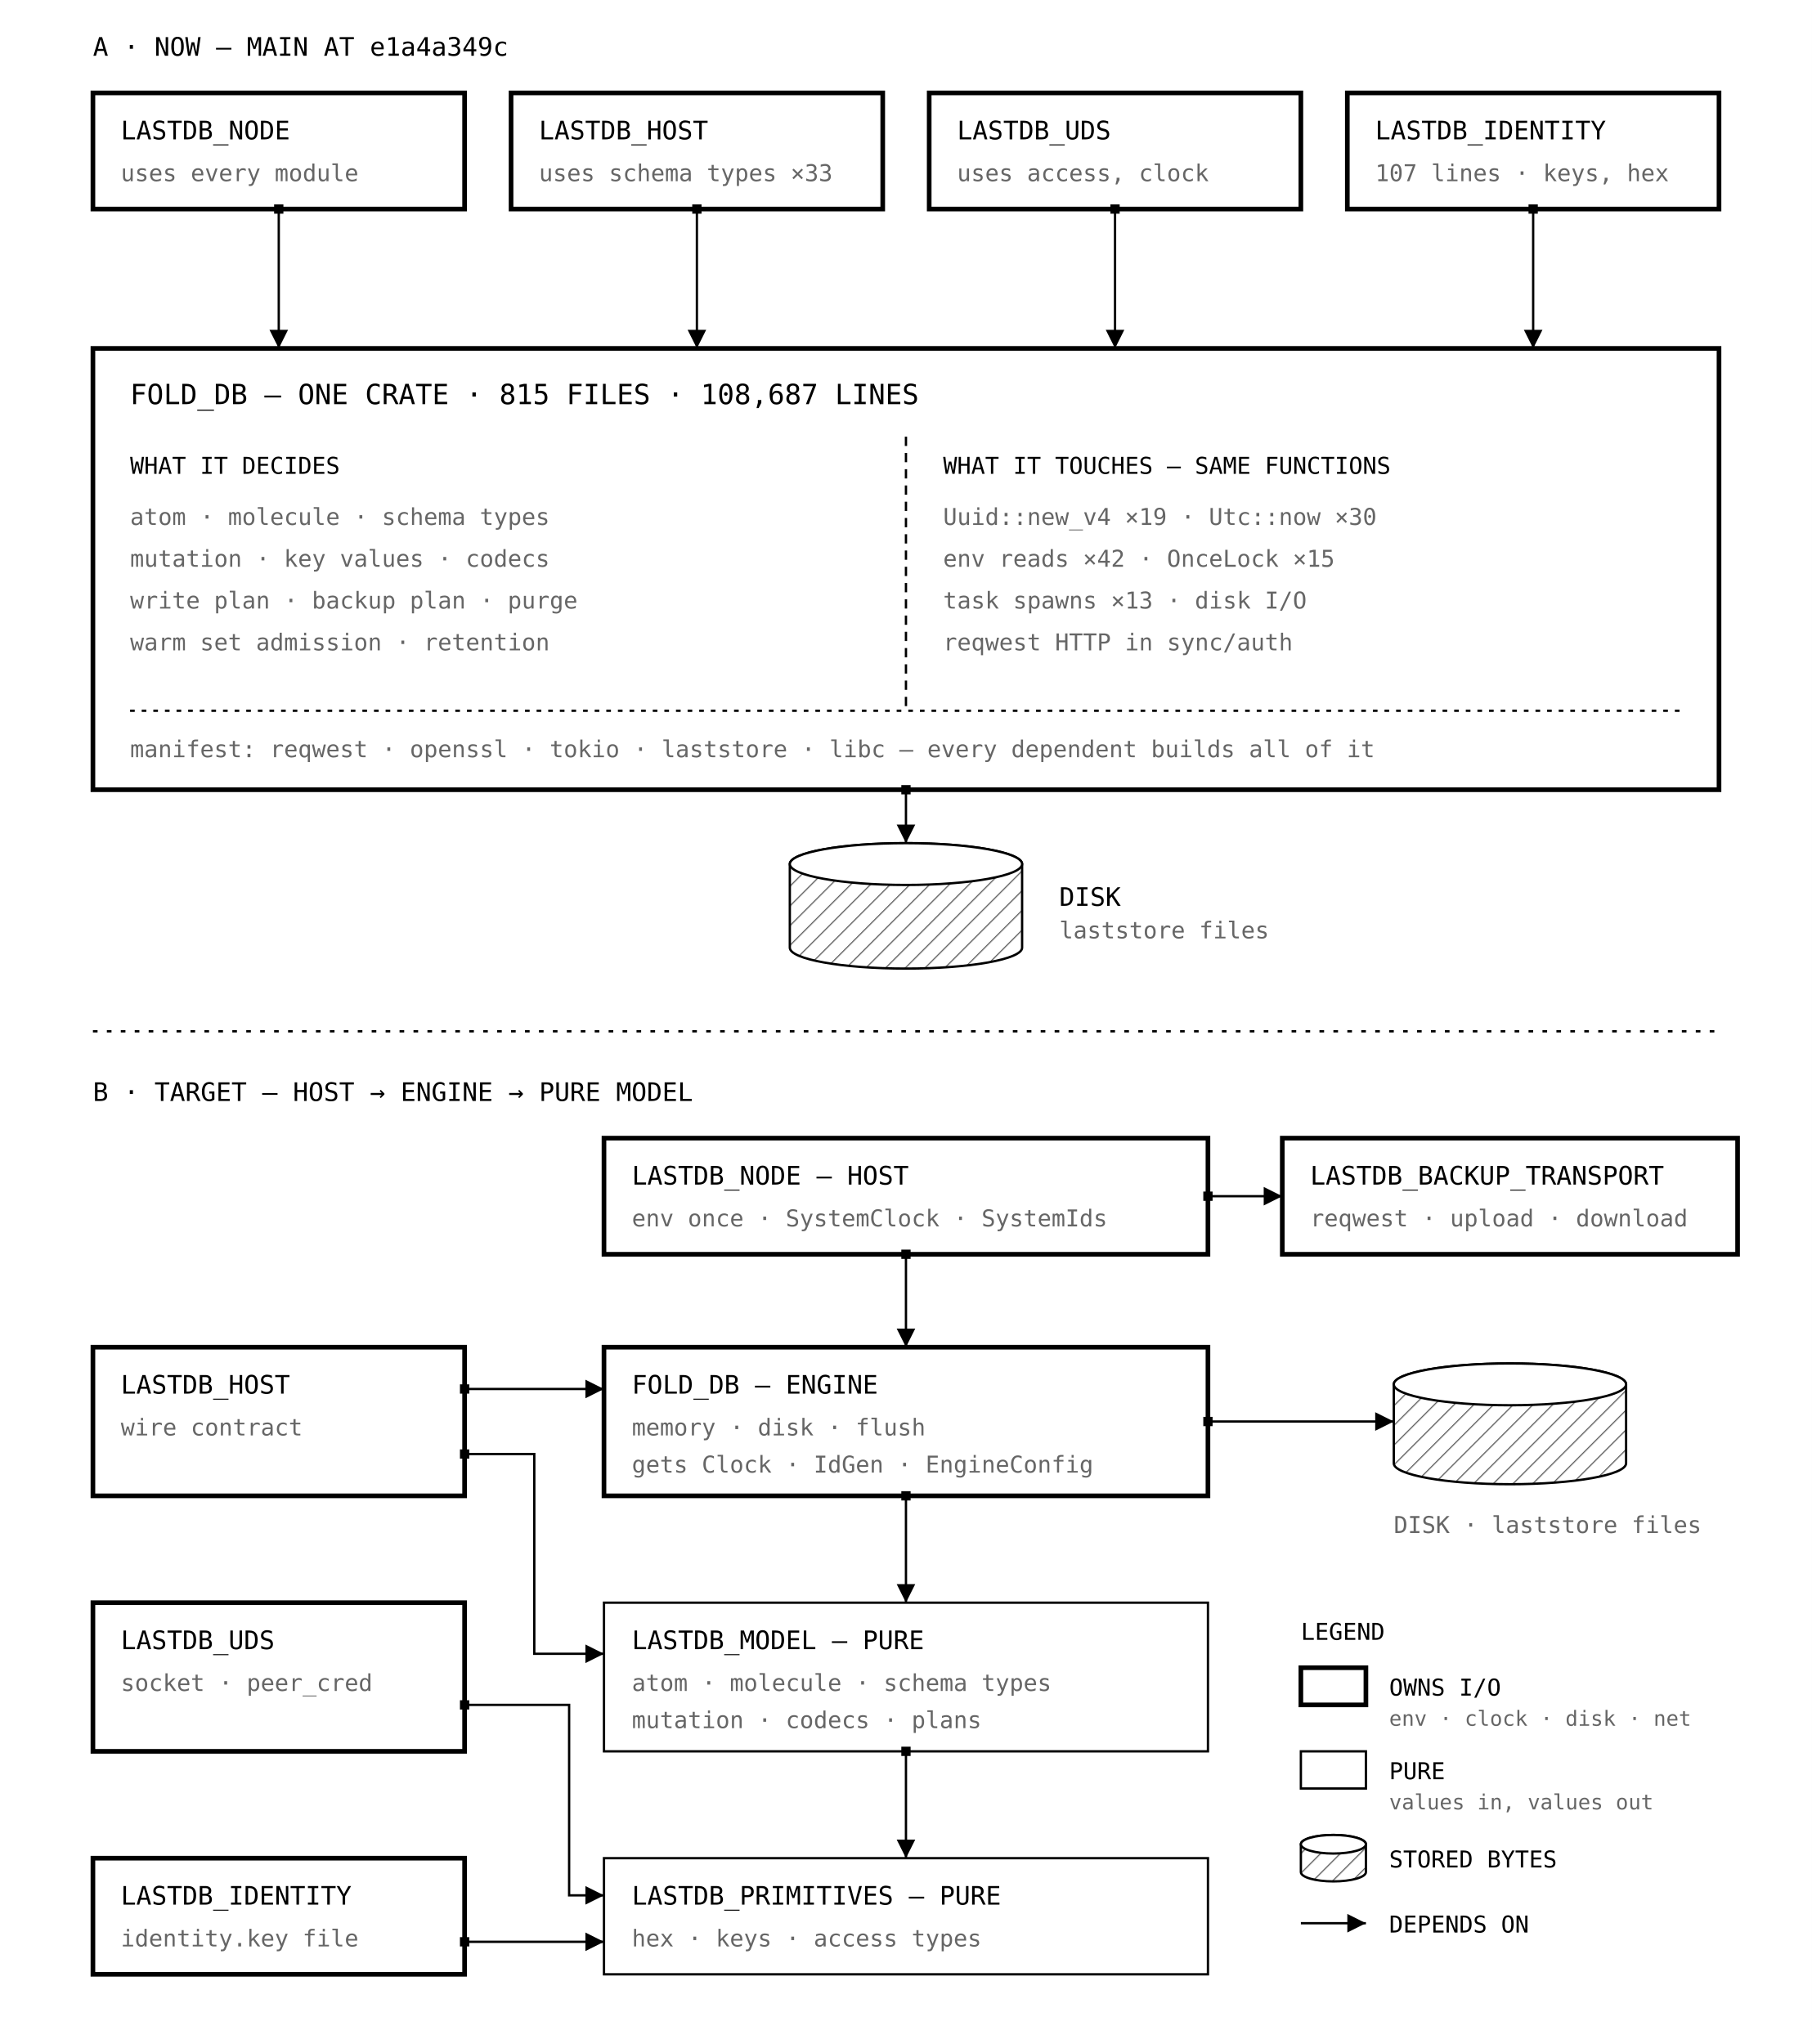
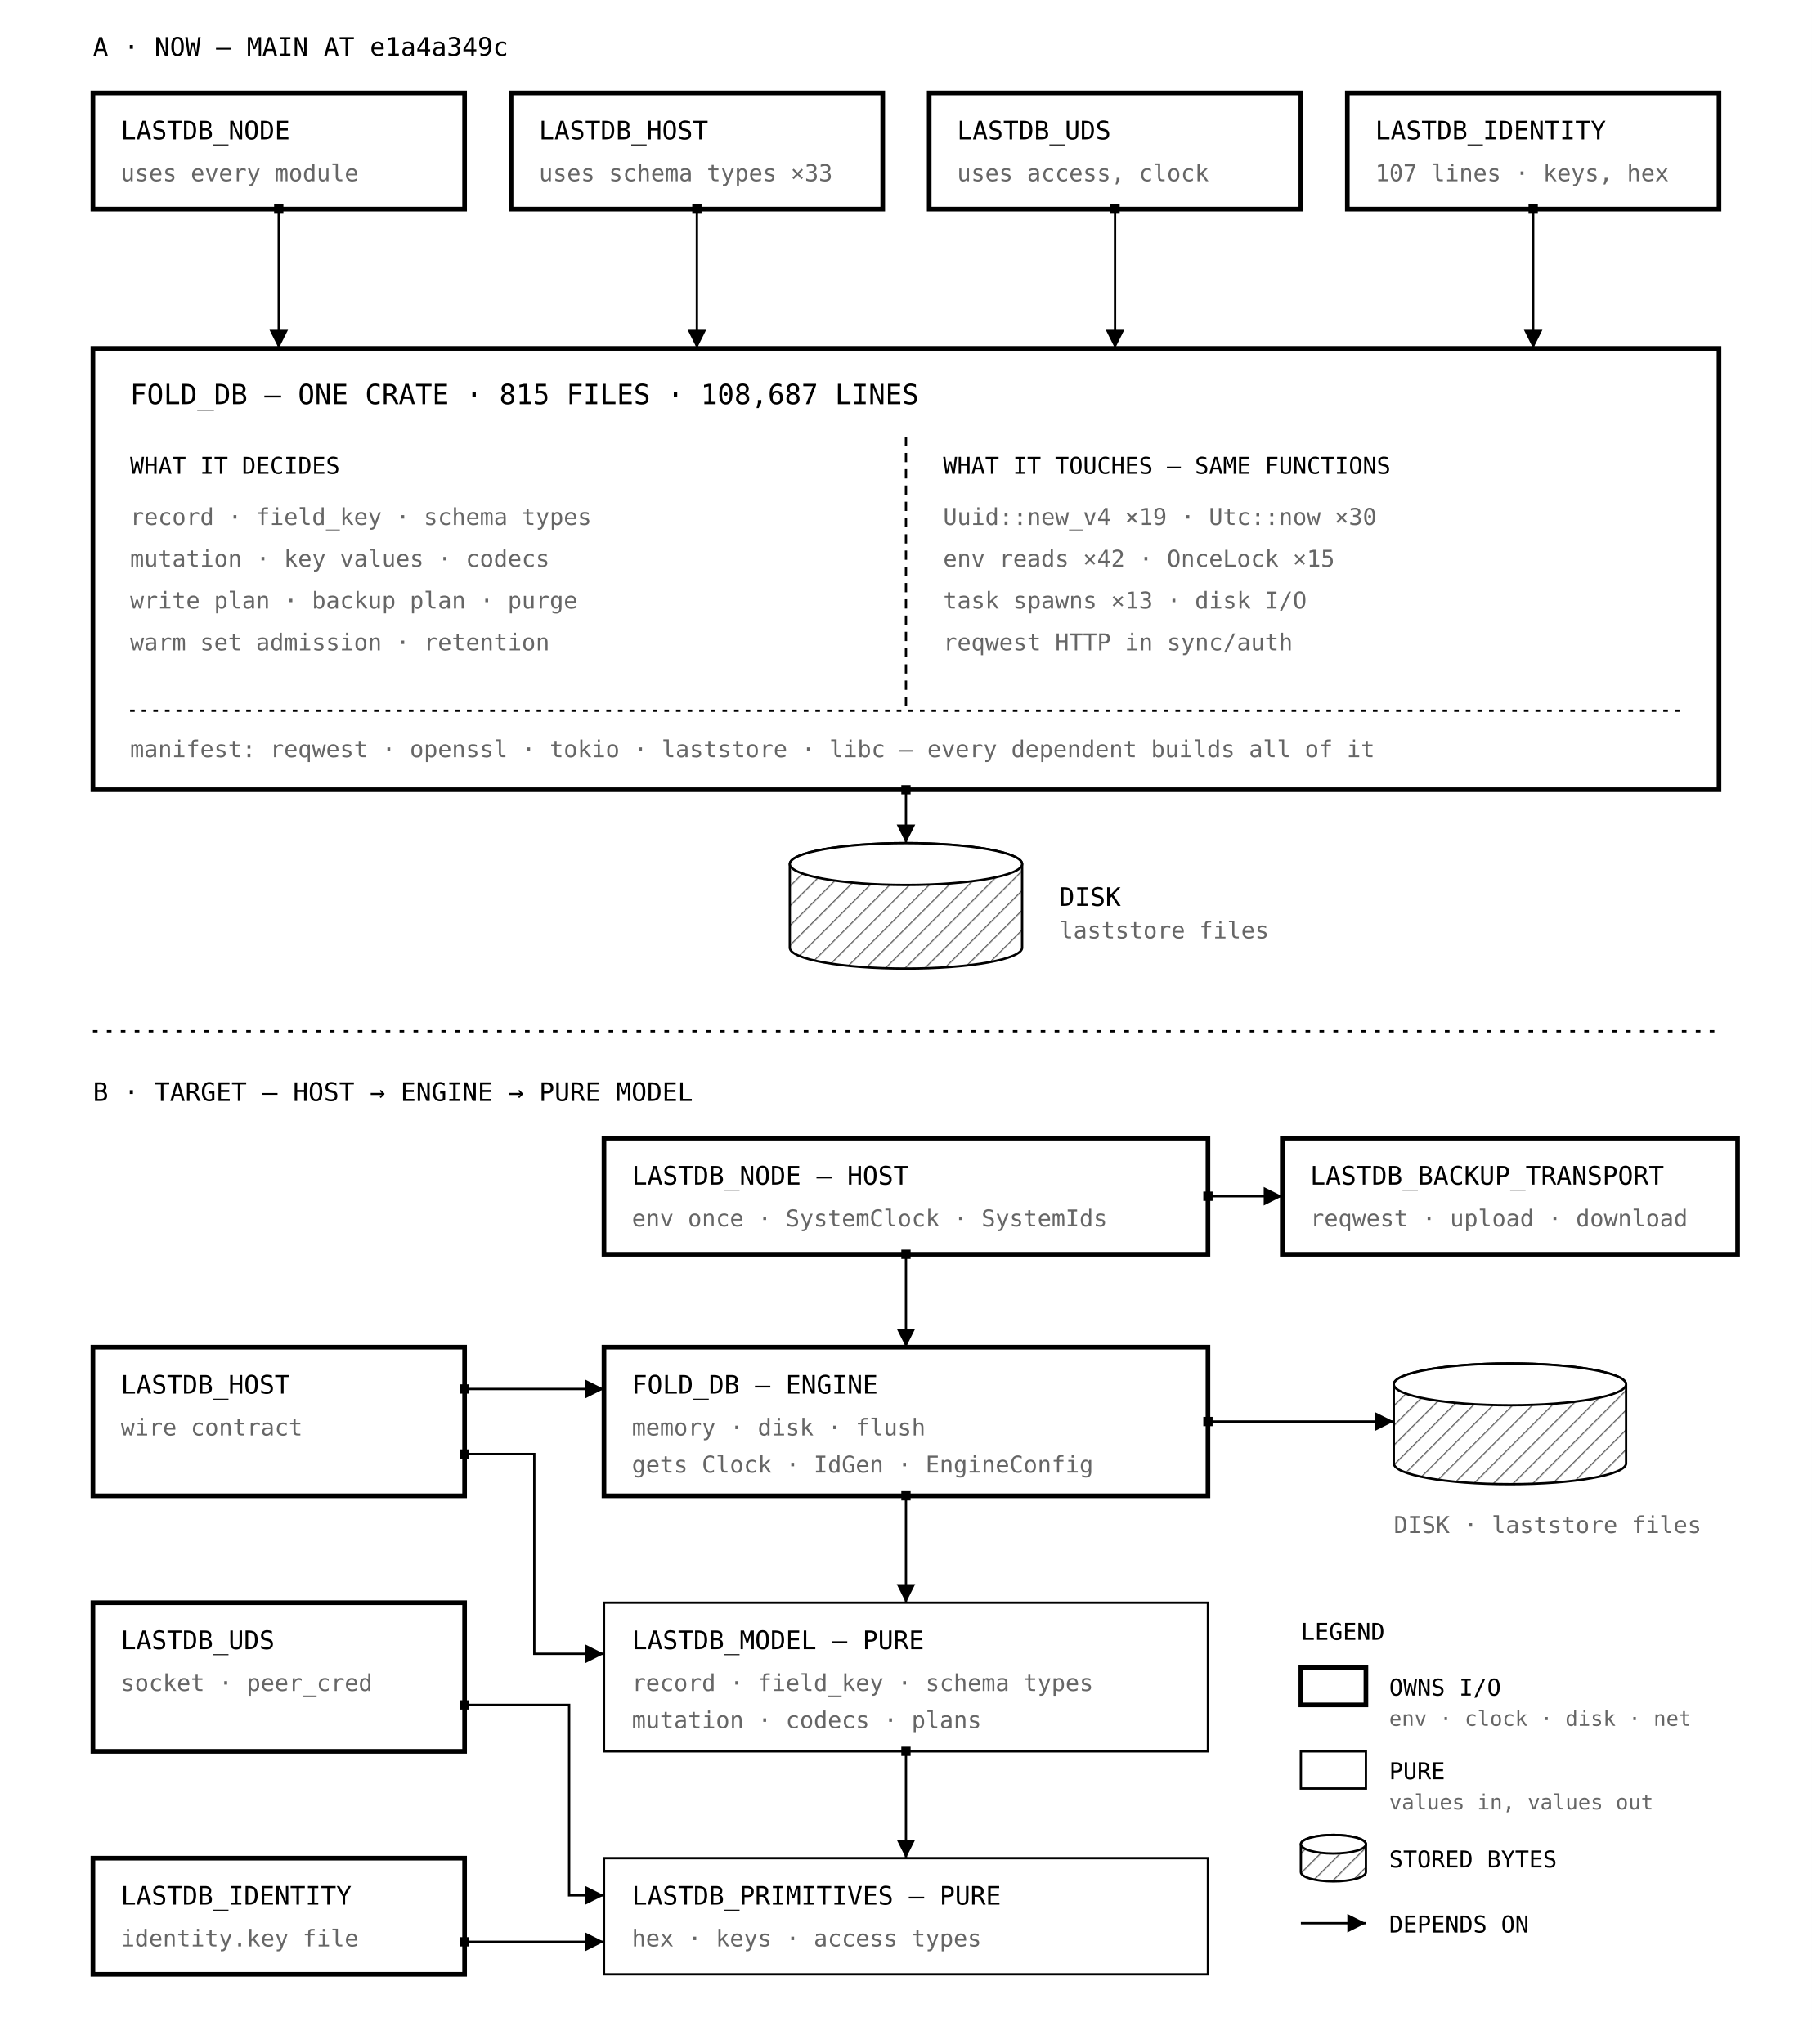
<svg xmlns="http://www.w3.org/2000/svg" viewBox="0 0 780 880" style="width:100%;height:auto;max-width:780px;display:block;margin:0 auto;background:#fff" font-family="ui-monospace, SFMono-Regular, Menlo, Consolas, monospace">
  <defs>
    <pattern id="hatch" width="6" height="6" patternUnits="userSpaceOnUse" patternTransform="rotate(45)">
      <line x1="0" y1="0" x2="0" y2="6" stroke="#666" stroke-width="1" />
    </pattern>
    <marker id="arr" viewBox="0 0 8 8" refX="8" refY="4" markerWidth="8" markerHeight="8" orient="auto">
      <path d="M0,0 L8,4 L0,8 Z" fill="#000" />
    </marker>
  </defs>
  <rect x="0" y="0" width="780" height="880" fill="#fff" />
  <text x="40" y="24" font-size="11" fill="#000">A · NOW — MAIN AT e1a4a349c</text>
  <rect x="40" y="40" width="160" height="50" fill="none" stroke="#000" stroke-width="2" />
  <text x="52" y="60" font-size="11" fill="#000">LASTDB_NODE</text>
  <text x="52" y="78" font-size="10" fill="#666">uses every module</text>
  <rect x="220" y="40" width="160" height="50" fill="none" stroke="#000" stroke-width="2" />
  <text x="232" y="60" font-size="11" fill="#000">LASTDB_HOST</text>
  <text x="232" y="78" font-size="10" fill="#666">uses schema types ×33</text>
  <rect x="400" y="40" width="160" height="50" fill="none" stroke="#000" stroke-width="2" />
  <text x="412" y="60" font-size="11" fill="#000">LASTDB_UDS</text>
  <text x="412" y="78" font-size="10" fill="#666">uses access, clock</text>
  <rect x="580" y="40" width="160" height="50" fill="none" stroke="#000" stroke-width="2" />
  <text x="592" y="60" font-size="11" fill="#000">LASTDB_IDENTITY</text>
  <text x="592" y="78" font-size="10" fill="#666">107 lines · keys, hex</text>
  <line x1="120" y1="90" x2="120" y2="150" stroke="#000" stroke-width="1" marker-end="url(#arr)" />
  <line x1="300" y1="90" x2="300" y2="150" stroke="#000" stroke-width="1" marker-end="url(#arr)" />
  <line x1="480" y1="90" x2="480" y2="150" stroke="#000" stroke-width="1" marker-end="url(#arr)" />
  <line x1="660" y1="90" x2="660" y2="150" stroke="#000" stroke-width="1" marker-end="url(#arr)" />
  <rect x="118" y="88" width="4" height="4" fill="#000" />
  <rect x="298" y="88" width="4" height="4" fill="#000" />
  <rect x="478" y="88" width="4" height="4" fill="#000" />
  <rect x="658" y="88" width="4" height="4" fill="#000" />
  <rect x="40" y="150" width="700" height="190" fill="none" stroke="#000" stroke-width="2" />
  <text x="56" y="174" font-size="12" fill="#000">FOLD_DB — ONE CRATE · 815 FILES · 108,687 LINES</text>
  <line x1="390" y1="188" x2="390" y2="304" stroke="#000" stroke-width="1" stroke-dasharray="4 3" />
  <text x="56" y="204" font-size="10" fill="#000">WHAT IT DECIDES</text>
-   <text x="56" y="226" font-size="10" fill="#666">atom · molecule · schema types</text>
+   <text x="56" y="226" font-size="10" fill="#666">record · field_key · schema types</text>
  <text x="56" y="244" font-size="10" fill="#666">mutation · key values · codecs</text>
  <text x="56" y="262" font-size="10" fill="#666">write plan · backup plan · purge</text>
  <text x="56" y="280" font-size="10" fill="#666">warm set admission · retention</text>
  <text x="406" y="204" font-size="10" fill="#000">WHAT IT TOUCHES — SAME FUNCTIONS</text>
  <text x="406" y="226" font-size="10" fill="#666">Uuid::new_v4 ×19 · Utc::now ×30</text>
  <text x="406" y="244" font-size="10" fill="#666">env reads ×42 · OnceLock ×15</text>
  <text x="406" y="262" font-size="10" fill="#666">task spawns ×13 · disk I/O</text>
  <text x="406" y="280" font-size="10" fill="#666">reqwest HTTP in sync/auth</text>
  <line x1="56" y1="306" x2="724" y2="306" stroke="#000" stroke-width="1" stroke-dasharray="2 3" />
  <text x="56" y="326" font-size="10" fill="#666">manifest: reqwest · openssl · tokio · laststore · libc — every dependent builds all of it</text>
  <line x1="390" y1="340" x2="390" y2="363" stroke="#000" stroke-width="1" marker-end="url(#arr)" />
  <rect x="388" y="338" width="4" height="4" fill="#000" />
  <path d="M 340 372 A 50 9 0 0 1 440 372 L 440 408 A 50 9 0 0 1 340 408 Z" fill="url(#hatch)" stroke="#000" stroke-width="1" />
  <ellipse cx="390" cy="372" rx="50" ry="9" fill="#fff" stroke="#000" stroke-width="1" />
  <text x="456" y="390" font-size="11" fill="#000">DISK</text>
  <text x="456" y="404" font-size="10" fill="#666">laststore files</text>
  <line x1="40" y1="444" x2="740" y2="444" stroke="#000" stroke-width="1" stroke-dasharray="2 4" />
  <text x="40" y="474" font-size="11" fill="#000">B · TARGET — HOST → ENGINE → PURE MODEL</text>
  <rect x="260" y="490" width="260" height="50" fill="none" stroke="#000" stroke-width="2" />
  <text x="272" y="510" font-size="11" fill="#000">LASTDB_NODE — HOST</text>
  <text x="272" y="528" font-size="10" fill="#666">env once · SystemClock · SystemIds</text>
  <rect x="552" y="490" width="196" height="50" fill="none" stroke="#000" stroke-width="2" />
  <text x="564" y="510" font-size="11" fill="#000">LASTDB_BACKUP_TRANSPORT</text>
  <text x="564" y="528" font-size="10" fill="#666">reqwest · upload · download</text>
  <line x1="520" y1="515" x2="552" y2="515" stroke="#000" stroke-width="1" marker-end="url(#arr)" />
  <rect x="518" y="513" width="4" height="4" fill="#000" />
  <rect x="40" y="580" width="160" height="64" fill="none" stroke="#000" stroke-width="2" />
  <text x="52" y="600" font-size="11" fill="#000">LASTDB_HOST</text>
  <text x="52" y="618" font-size="10" fill="#666">wire contract</text>
  <rect x="260" y="580" width="260" height="64" fill="none" stroke="#000" stroke-width="2" />
  <text x="272" y="600" font-size="11" fill="#000">FOLD_DB — ENGINE</text>
  <text x="272" y="618" font-size="10" fill="#666">memory · disk · flush</text>
  <text x="272" y="634" font-size="10" fill="#666">gets Clock · IdGen · EngineConfig</text>
  <line x1="390" y1="540" x2="390" y2="580" stroke="#000" stroke-width="1" marker-end="url(#arr)" />
  <rect x="388" y="538" width="4" height="4" fill="#000" />
  <line x1="200" y1="598" x2="260" y2="598" stroke="#000" stroke-width="1" marker-end="url(#arr)" />
  <rect x="198" y="596" width="4" height="4" fill="#000" />
  <line x1="520" y1="612" x2="600" y2="612" stroke="#000" stroke-width="1" marker-end="url(#arr)" />
  <rect x="518" y="610" width="4" height="4" fill="#000" />
  <path d="M 600 596 A 50 9 0 0 1 700 596 L 700 630 A 50 9 0 0 1 600 630 Z" fill="url(#hatch)" stroke="#000" stroke-width="1" />
  <ellipse cx="650" cy="596" rx="50" ry="9" fill="#fff" stroke="#000" stroke-width="1" />
  <text x="600" y="660" font-size="10" fill="#666">DISK · laststore files</text>
  <rect x="40" y="690" width="160" height="64" fill="none" stroke="#000" stroke-width="2" />
  <text x="52" y="710" font-size="11" fill="#000">LASTDB_UDS</text>
  <text x="52" y="728" font-size="10" fill="#666">socket · peer_cred</text>
  <rect x="260" y="690" width="260" height="64" fill="none" stroke="#000" stroke-width="1" />
  <text x="272" y="710" font-size="11" fill="#000">LASTDB_MODEL — PURE</text>
-   <text x="272" y="728" font-size="10" fill="#666">atom · molecule · schema types</text>
+   <text x="272" y="728" font-size="10" fill="#666">record · field_key · schema types</text>
  <text x="272" y="744" font-size="10" fill="#666">mutation · codecs · plans</text>
  <line x1="390" y1="644" x2="390" y2="690" stroke="#000" stroke-width="1" marker-end="url(#arr)" />
  <rect x="388" y="642" width="4" height="4" fill="#000" />
  <polyline points="200,626 230,626 230,712 260,712" fill="none" stroke="#000" stroke-width="1" marker-end="url(#arr)" />
  <rect x="198" y="624" width="4" height="4" fill="#000" />
  <rect x="40" y="800" width="160" height="50" fill="none" stroke="#000" stroke-width="2" />
  <text x="52" y="820" font-size="11" fill="#000">LASTDB_IDENTITY</text>
  <text x="52" y="838" font-size="10" fill="#666">identity.key file</text>
  <rect x="260" y="800" width="260" height="50" fill="none" stroke="#000" stroke-width="1" />
  <text x="272" y="820" font-size="11" fill="#000">LASTDB_PRIMITIVES — PURE</text>
  <text x="272" y="838" font-size="10" fill="#666">hex · keys · access types</text>
  <line x1="390" y1="754" x2="390" y2="800" stroke="#000" stroke-width="1" marker-end="url(#arr)" />
  <rect x="388" y="752" width="4" height="4" fill="#000" />
  <polyline points="200,734 245,734 245,816 260,816" fill="none" stroke="#000" stroke-width="1" marker-end="url(#arr)" />
  <rect x="198" y="732" width="4" height="4" fill="#000" />
  <line x1="200" y1="836" x2="260" y2="836" stroke="#000" stroke-width="1" marker-end="url(#arr)" />
  <rect x="198" y="834" width="4" height="4" fill="#000" />
  <text x="560" y="706" font-size="10" fill="#000">LEGEND</text>
  <rect x="560" y="718" width="28" height="16" fill="none" stroke="#000" stroke-width="2" />
  <text x="598" y="730" font-size="10" fill="#000">OWNS I/O</text>
  <text x="598" y="743" font-size="9" fill="#666">env · clock · disk · net</text>
  <rect x="560" y="754" width="28" height="16" fill="none" stroke="#000" stroke-width="1" />
  <text x="598" y="766" font-size="10" fill="#000">PURE</text>
  <text x="598" y="779" font-size="9" fill="#666">values in, values out</text>
  <path d="M 560 794 A 14 4 0 0 1 588 794 L 588 806 A 14 4 0 0 1 560 806 Z" fill="url(#hatch)" stroke="#000" stroke-width="1" />
  <ellipse cx="574" cy="794" rx="14" ry="4" fill="#fff" stroke="#000" stroke-width="1" />
  <text x="598" y="804" font-size="10" fill="#000">STORED BYTES</text>
  <line x1="560" y1="828" x2="588" y2="828" stroke="#000" stroke-width="1" marker-end="url(#arr)" />
  <text x="598" y="832" font-size="10" fill="#000">DEPENDS ON</text>
</svg>
